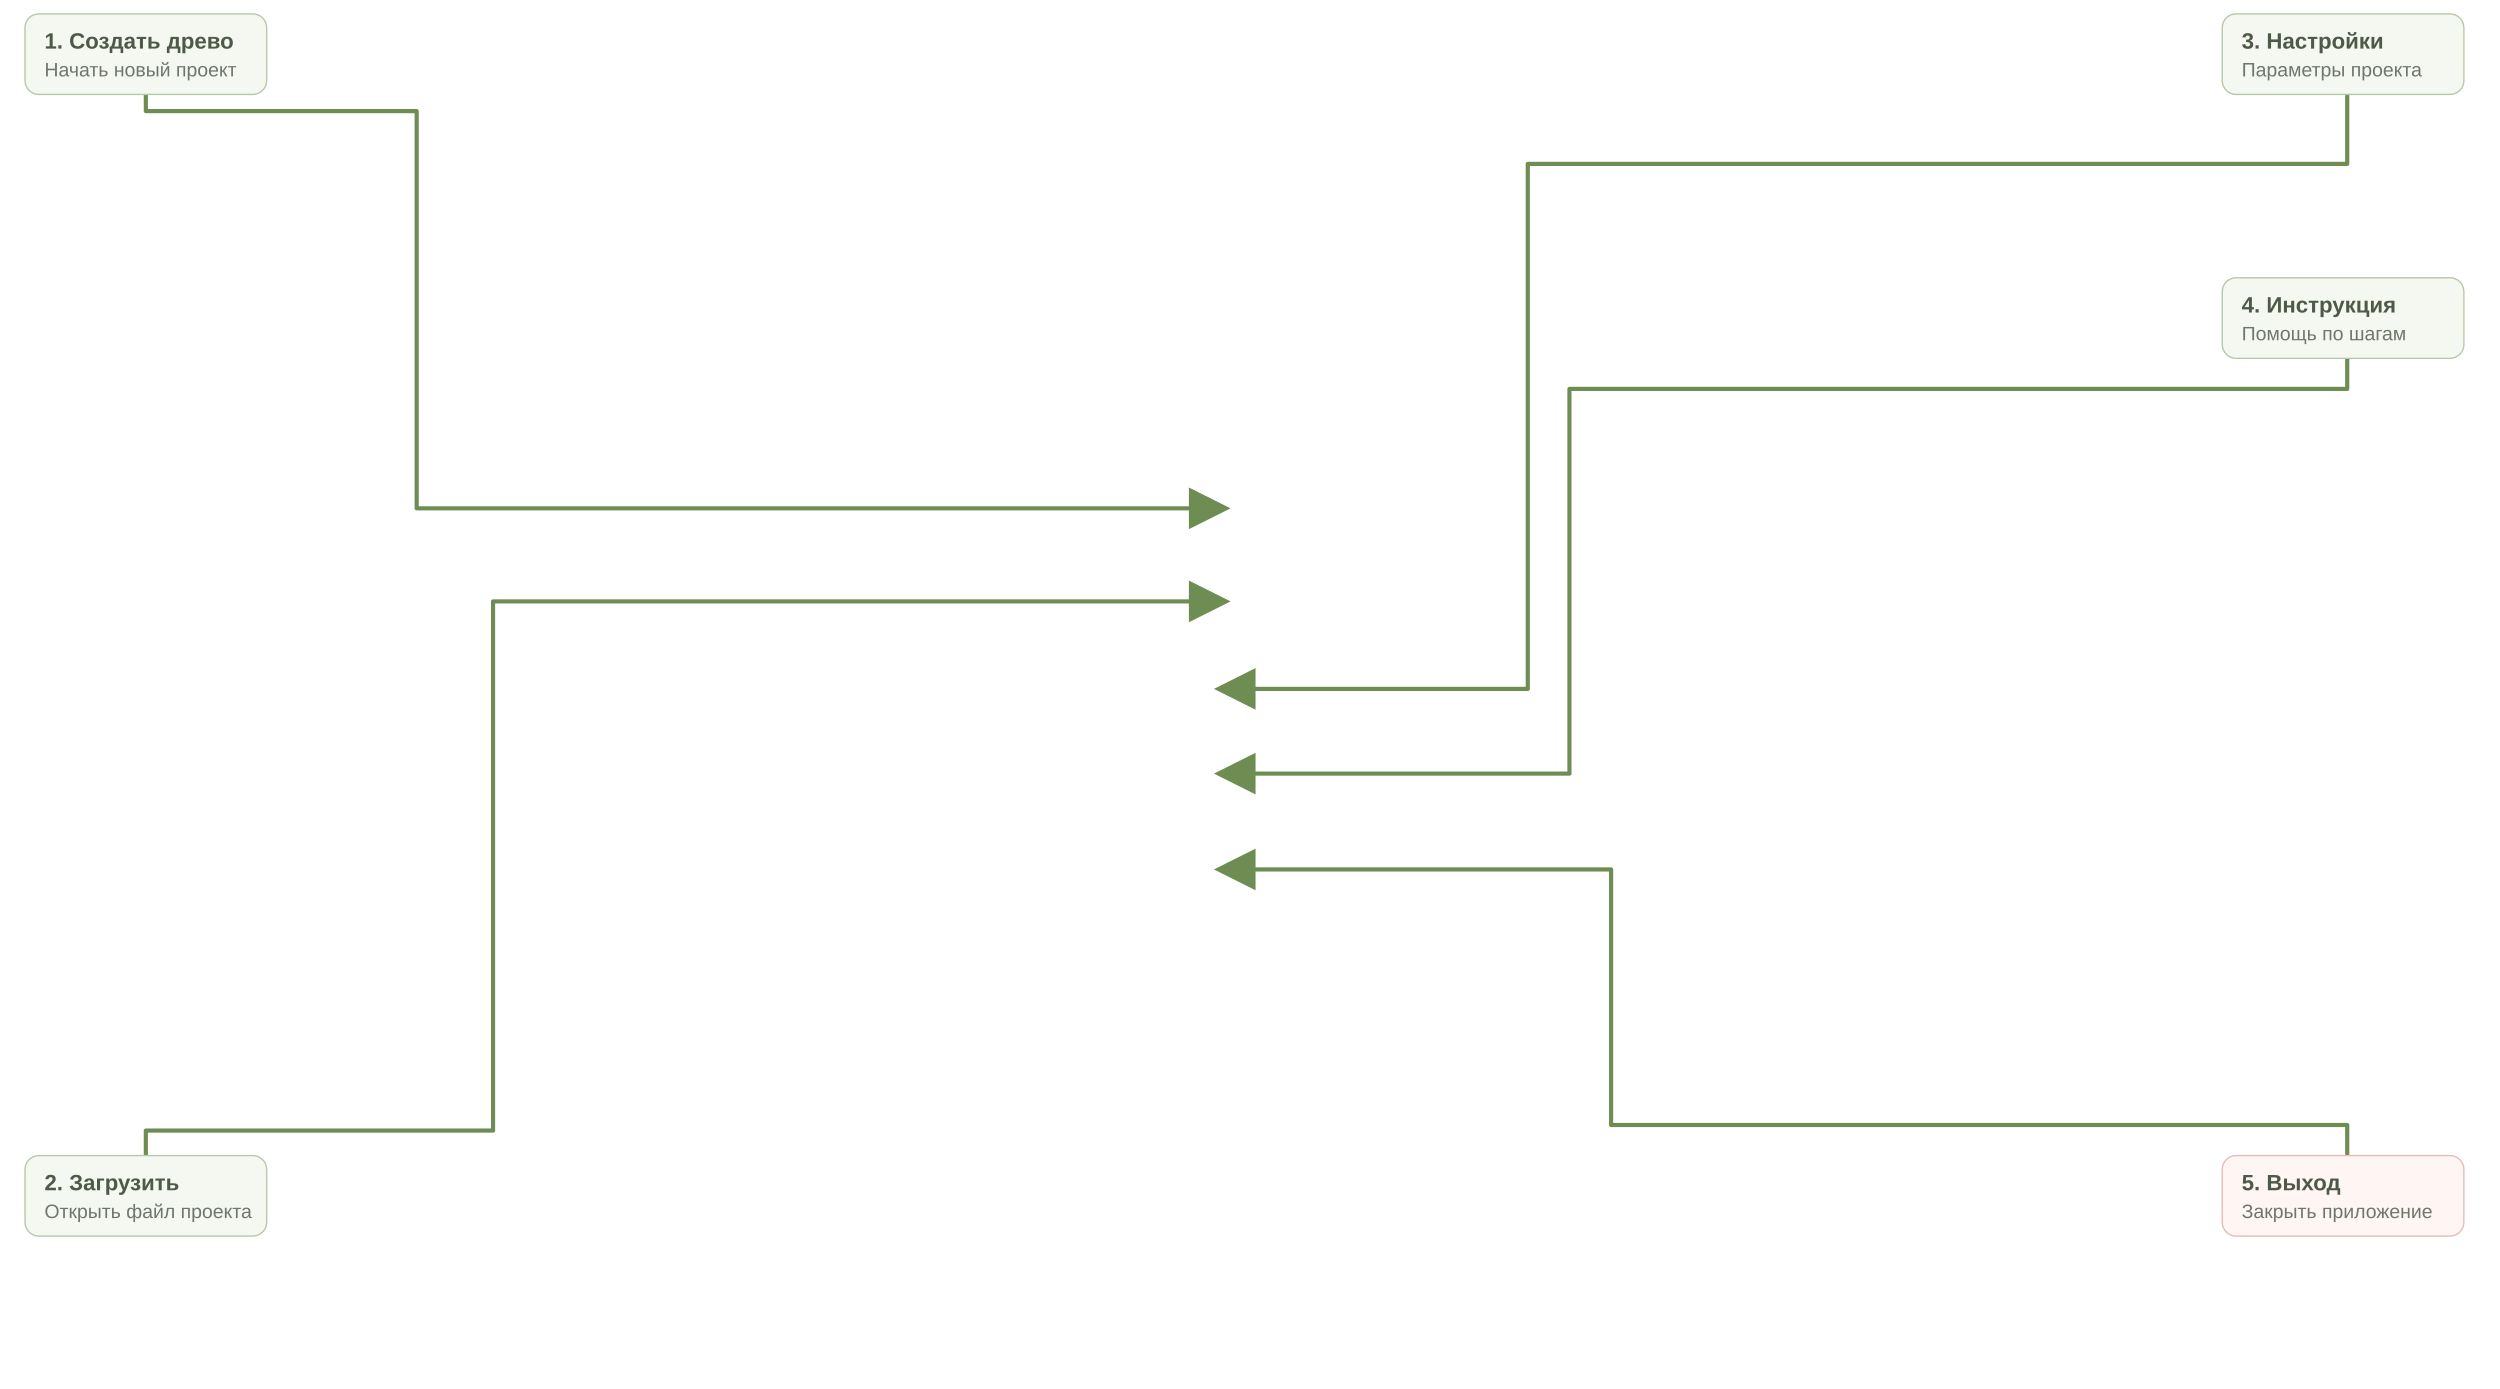
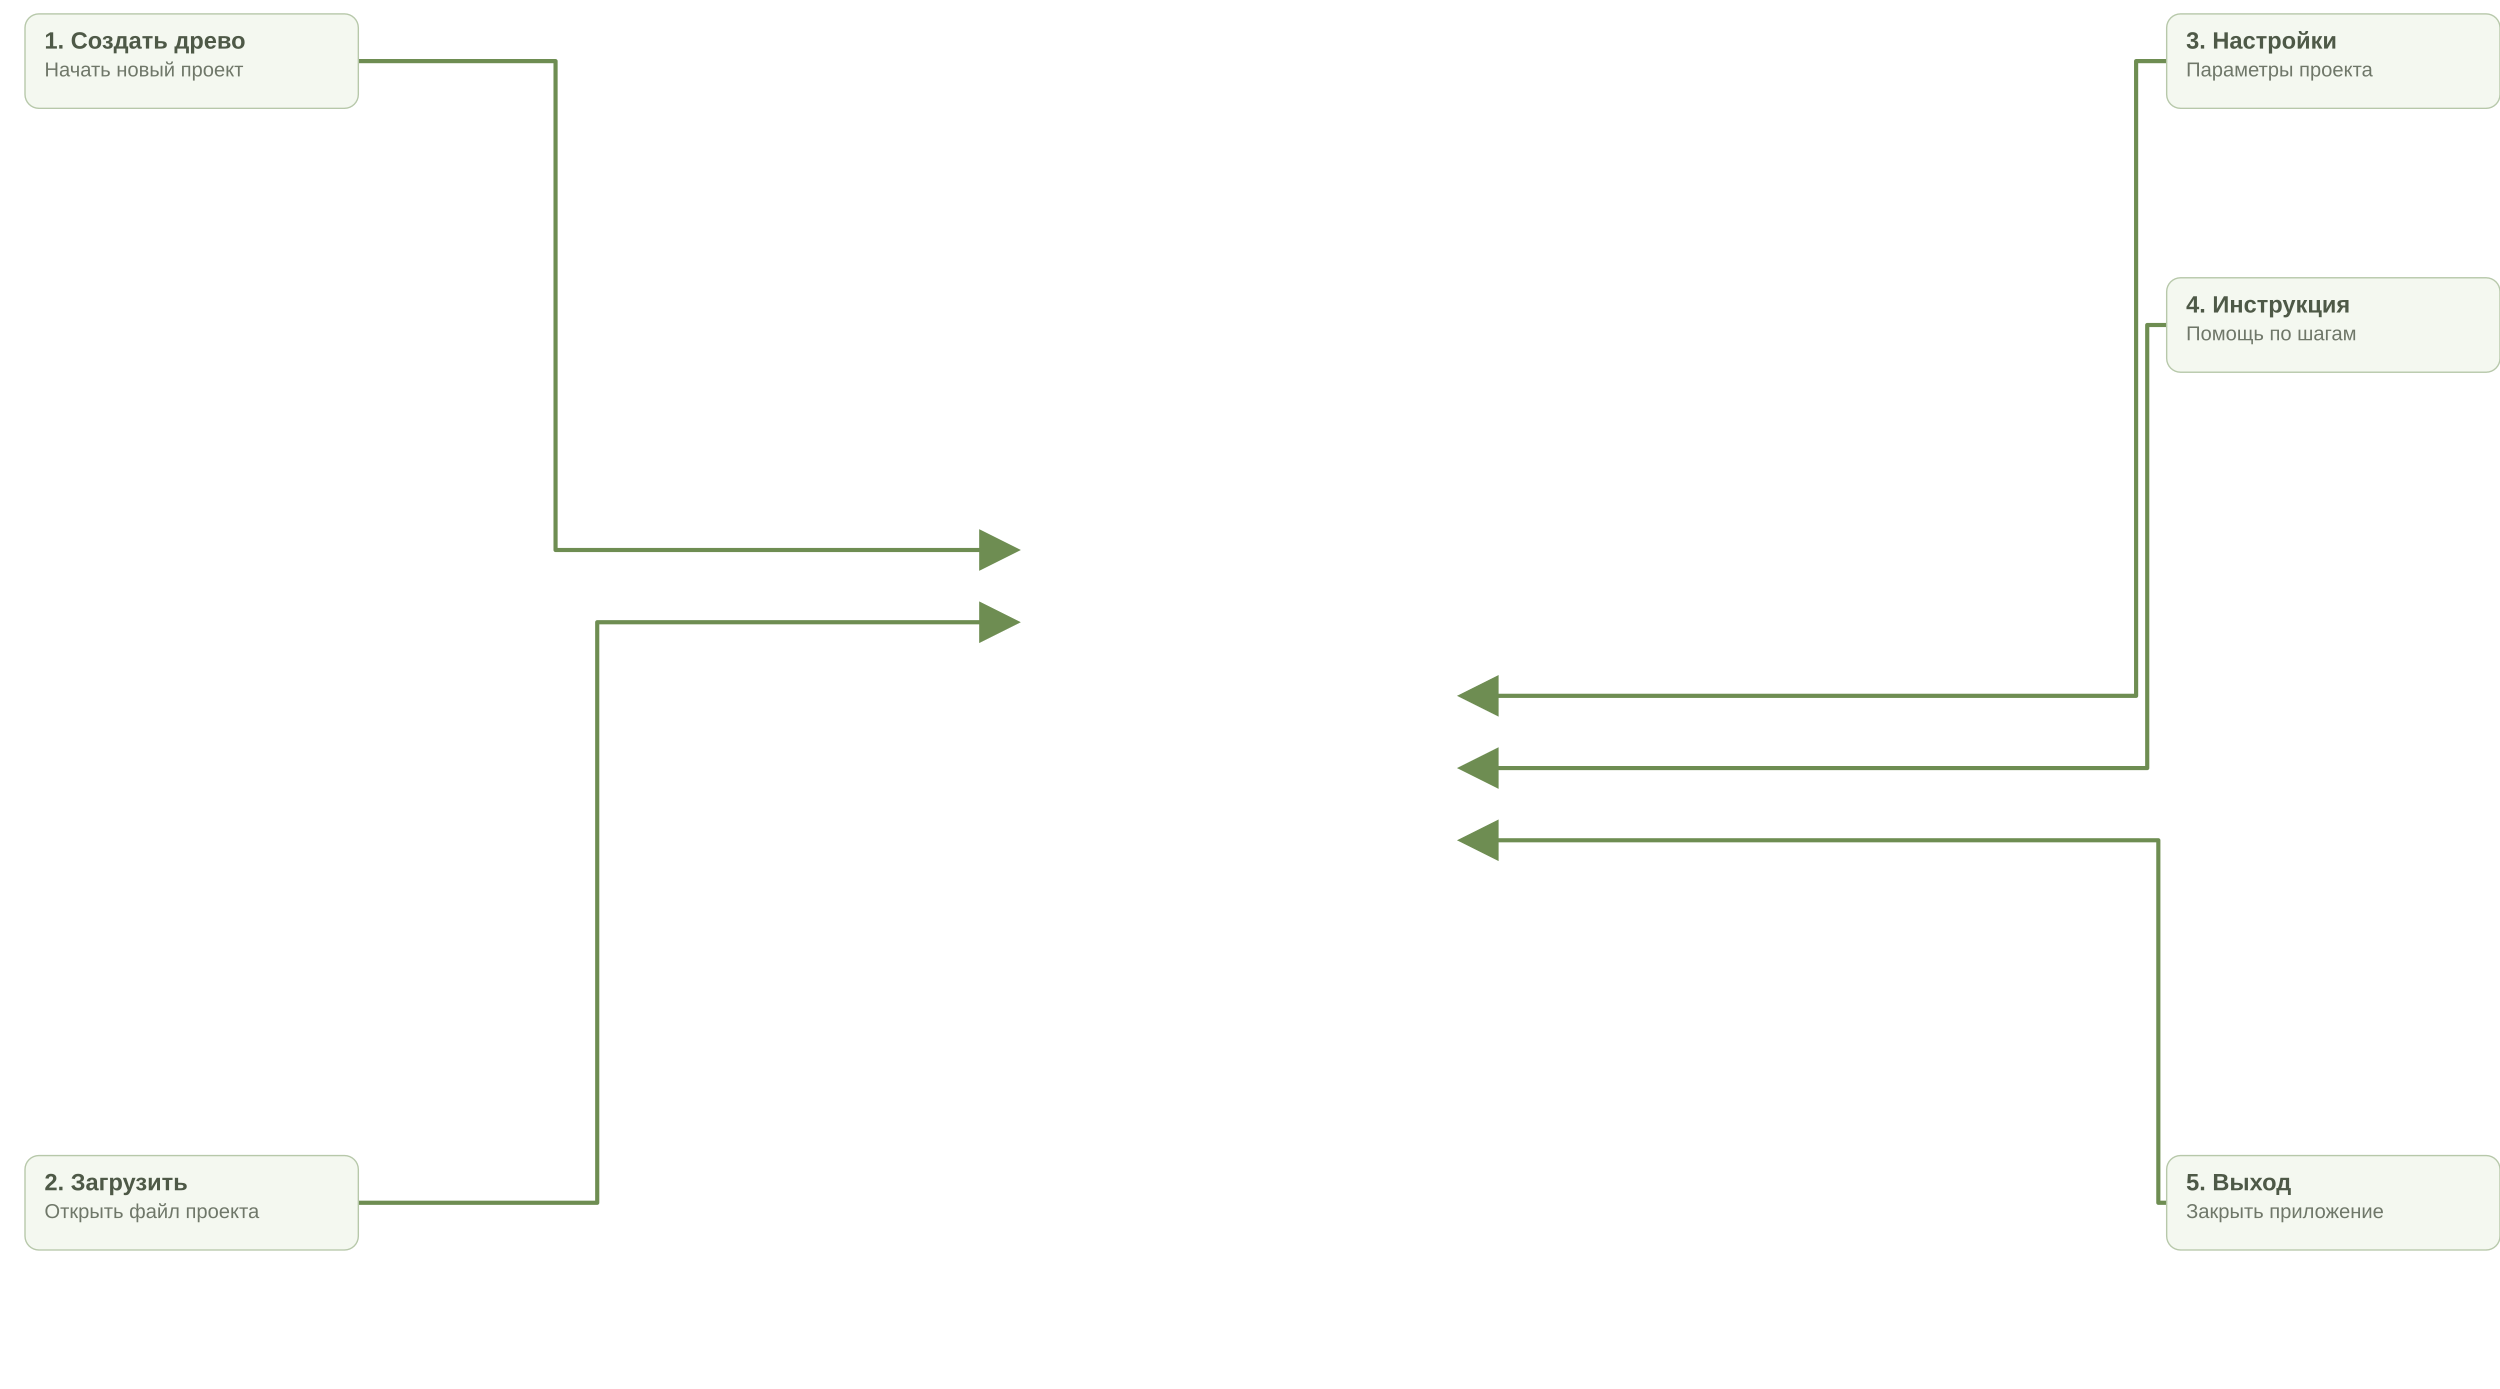
- <svg xmlns="http://www.w3.org/2000/svg" width="1800" height="1000" viewBox="0 0 1800 1000" data-source="source-01-menu.jpg" role="img" aria-label="Главное меню приложения с подписями функций">
+ <svg xmlns="http://www.w3.org/2000/svg" width="1800" height="1000" viewBox="0 0 1800 1000" data-source="source-01-menu.jpg" data-captured-from="electron-desktop" role="img" aria-label="Главное меню приложения с подписями функций">
  <defs>
    <marker id="arrow" markerWidth="10" markerHeight="10" refX="8" refY="5" orient="auto">
      <path d="M0 0 10 5 0 10Z" fill="#6e8d52" />
    </marker>
-     <style>.label{font:600 16px Arial,sans-serif;fill:#4e5947}.note{font:400 14px Arial,sans-serif;fill:#6f7769}.line{fill:none;stroke:#6e8d52;stroke-width:3;stroke-linecap:round;stroke-linejoin:round;marker-end:url(#arrow)}</style>
+     <style>.label{font:700 17px Arial,sans-serif;fill:#4e5947}.note{font:400 14.5px Arial,sans-serif;fill:#6f7769}.line{fill:none;stroke:#6e8d52;stroke-width:3;stroke-linecap:round;stroke-linejoin:round;marker-end:url(#arrow)}</style>
  </defs>
-   <path class="line" d="M105 68V80H300V366H880" />
-   <path class="line" d="M105 832V814H355V433H880" />
-   <path class="line" d="M1690 68V118H1100V496H880" />
-   <path class="line" d="M1690 258V280H1130V557H880" />
-   <path class="line" d="M1690 832V810H1160V626H880" />
+   <path class="line" d="M258 44H400V396H729" />
+   <path class="line" d="M258 866H430V448H729" />
+   <path class="line" d="M1560 44H1538V501H1055" />
+   <path class="line" d="M1560 234H1546V553H1055" />
+   <path class="line" d="M1560 866H1554V605H1055" />
  <g>
-     <rect x="18" y="10" width="174" height="58" rx="10" fill="#f4f8f0" stroke="#b7c8aa" />
+     <rect x="18" y="10" width="240" height="68" rx="10" fill="#f4f8f0" stroke="#b7c8aa" />
    <text x="32" y="35" class="label">
      <tspan x="32">1. Создать древо</tspan>
      <tspan x="32" dy="20" class="note">Начать новый проект</tspan>
    </text>
-     <rect x="18" y="832" width="174" height="58" rx="10" fill="#f4f8f0" stroke="#b7c8aa" />
+   </g>
+   <g>
+     <rect x="18" y="832" width="240" height="68" rx="10" fill="#f4f8f0" stroke="#b7c8aa" />
    <text x="32" y="857" class="label">
      <tspan x="32">2. Загрузить</tspan>
      <tspan x="32" dy="20" class="note">Открыть файл проекта</tspan>
    </text>
-     <rect x="1600" y="10" width="174" height="58" rx="10" fill="#f4f8f0" stroke="#b7c8aa" />
-     <text x="1614" y="35" class="label">
-       <tspan x="1614">3. Настройки</tspan>
-       <tspan x="1614" dy="20" class="note">Параметры проекта</tspan>
+   </g>
+   <g>
+     <rect x="1560" y="10" width="240" height="68" rx="10" fill="#f4f8f0" stroke="#b7c8aa" />
+     <text x="1574" y="35" class="label">
+       <tspan x="1574">3. Настройки</tspan>
+       <tspan x="1574" dy="20" class="note">Параметры проекта</tspan>
    </text>
-     <rect x="1600" y="200" width="174" height="58" rx="10" fill="#f4f8f0" stroke="#b7c8aa" />
-     <text x="1614" y="225" class="label">
-       <tspan x="1614">4. Инструкция</tspan>
-       <tspan x="1614" dy="20" class="note">Помощь по шагам</tspan>
+   </g>
+   <g>
+     <rect x="1560" y="200" width="240" height="68" rx="10" fill="#f4f8f0" stroke="#b7c8aa" />
+     <text x="1574" y="225" class="label">
+       <tspan x="1574">4. Инструкция</tspan>
+       <tspan x="1574" dy="20" class="note">Помощь по шагам</tspan>
    </text>
-     <rect x="1600" y="832" width="174" height="58" rx="10" fill="#fff5f3" stroke="#e4bdb7" />
-     <text x="1614" y="857" class="label">
-       <tspan x="1614">5. Выход</tspan>
-       <tspan x="1614" dy="20" class="note">Закрыть приложение</tspan>
+   </g>
+   <g>
+     <rect x="1560" y="832" width="240" height="68" rx="10" fill="#f4f8f0" stroke="#b7c8aa" />
+     <text x="1574" y="857" class="label">
+       <tspan x="1574">5. Выход</tspan>
+       <tspan x="1574" dy="20" class="note">Закрыть приложение</tspan>
    </text>
  </g>
</svg>
